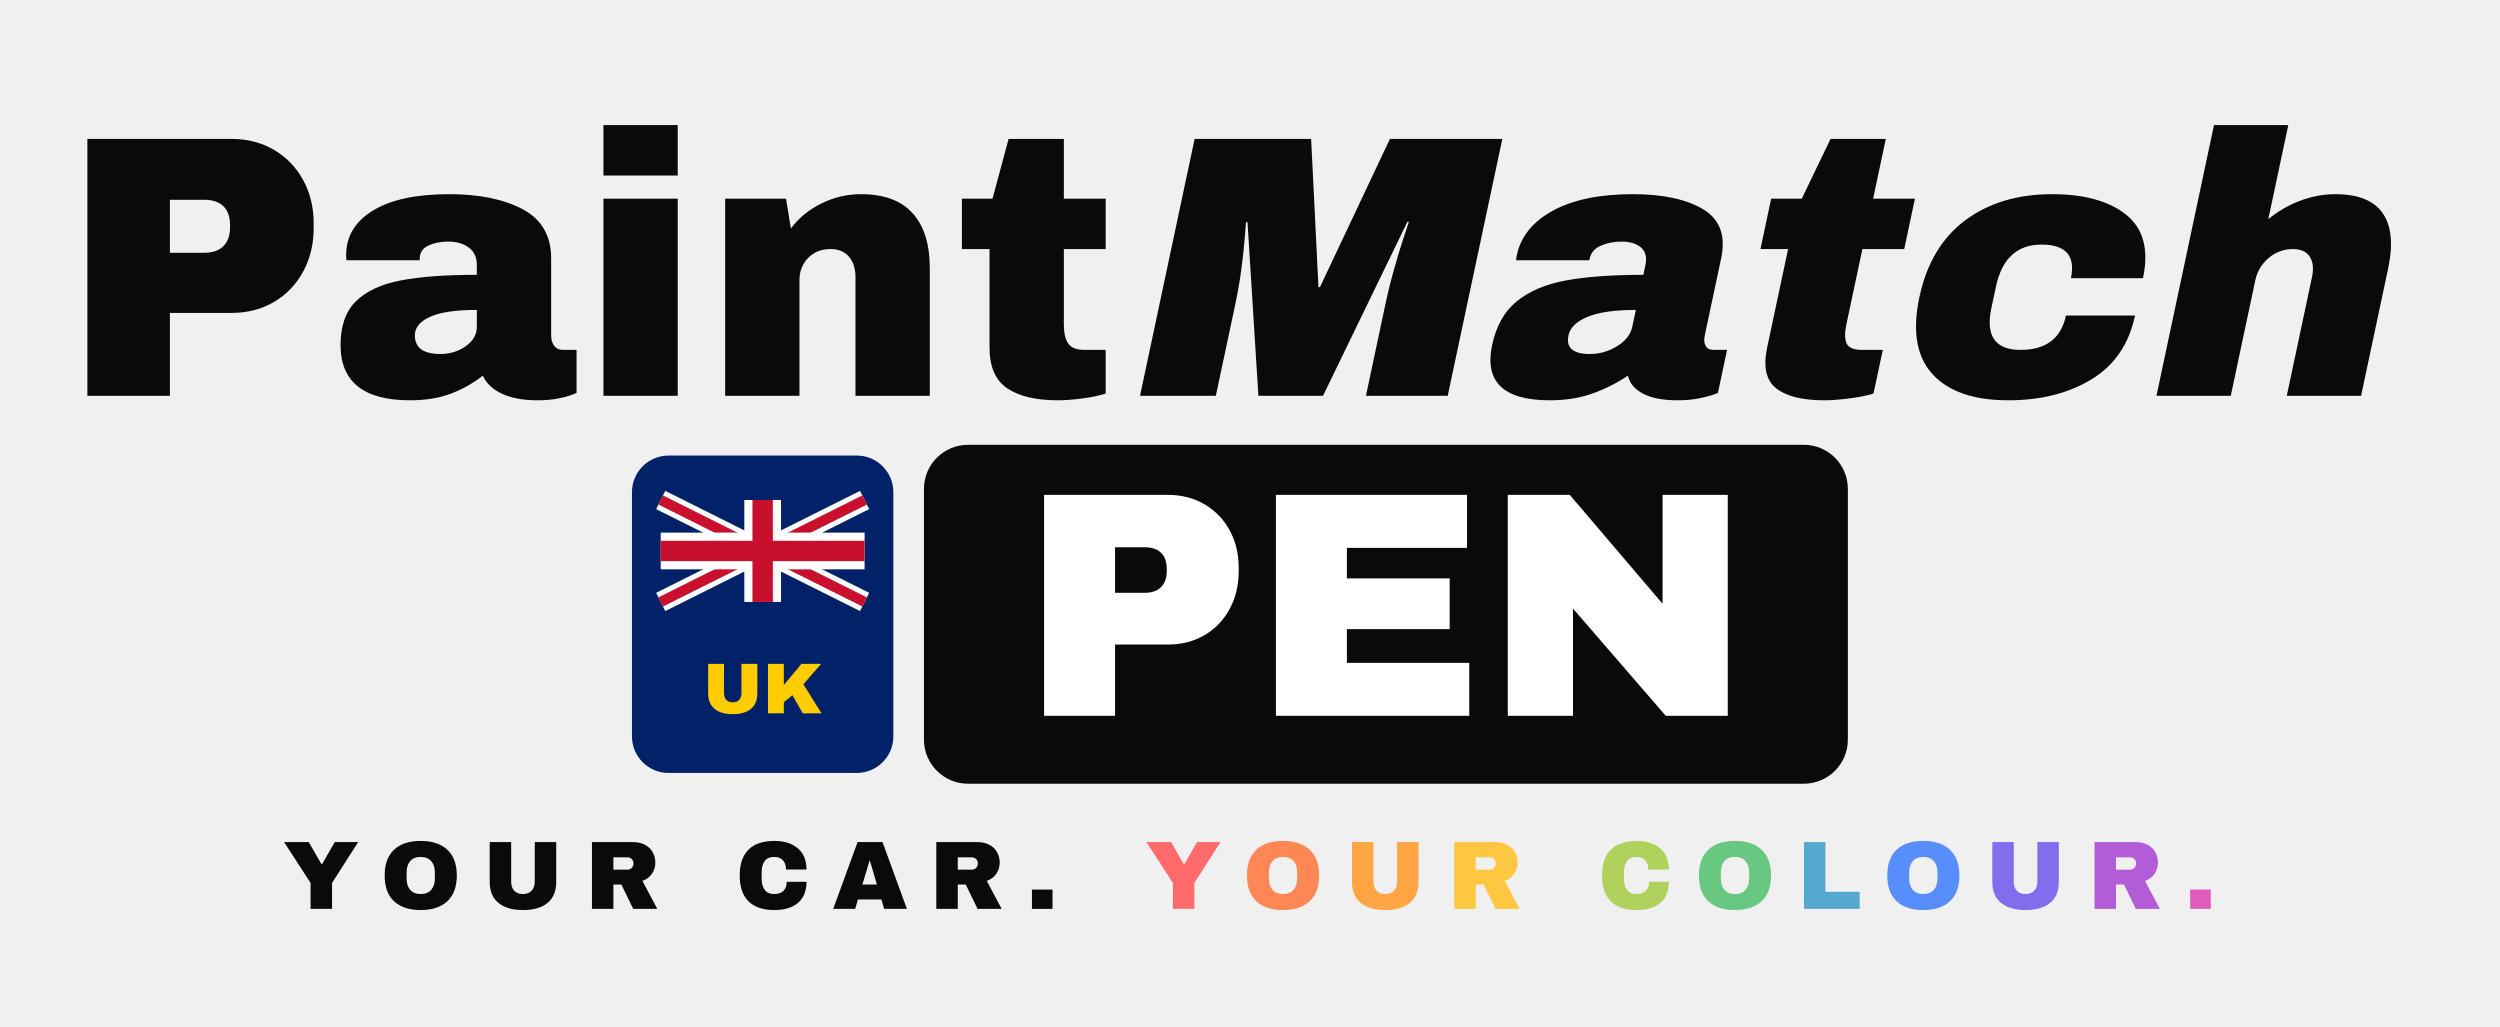
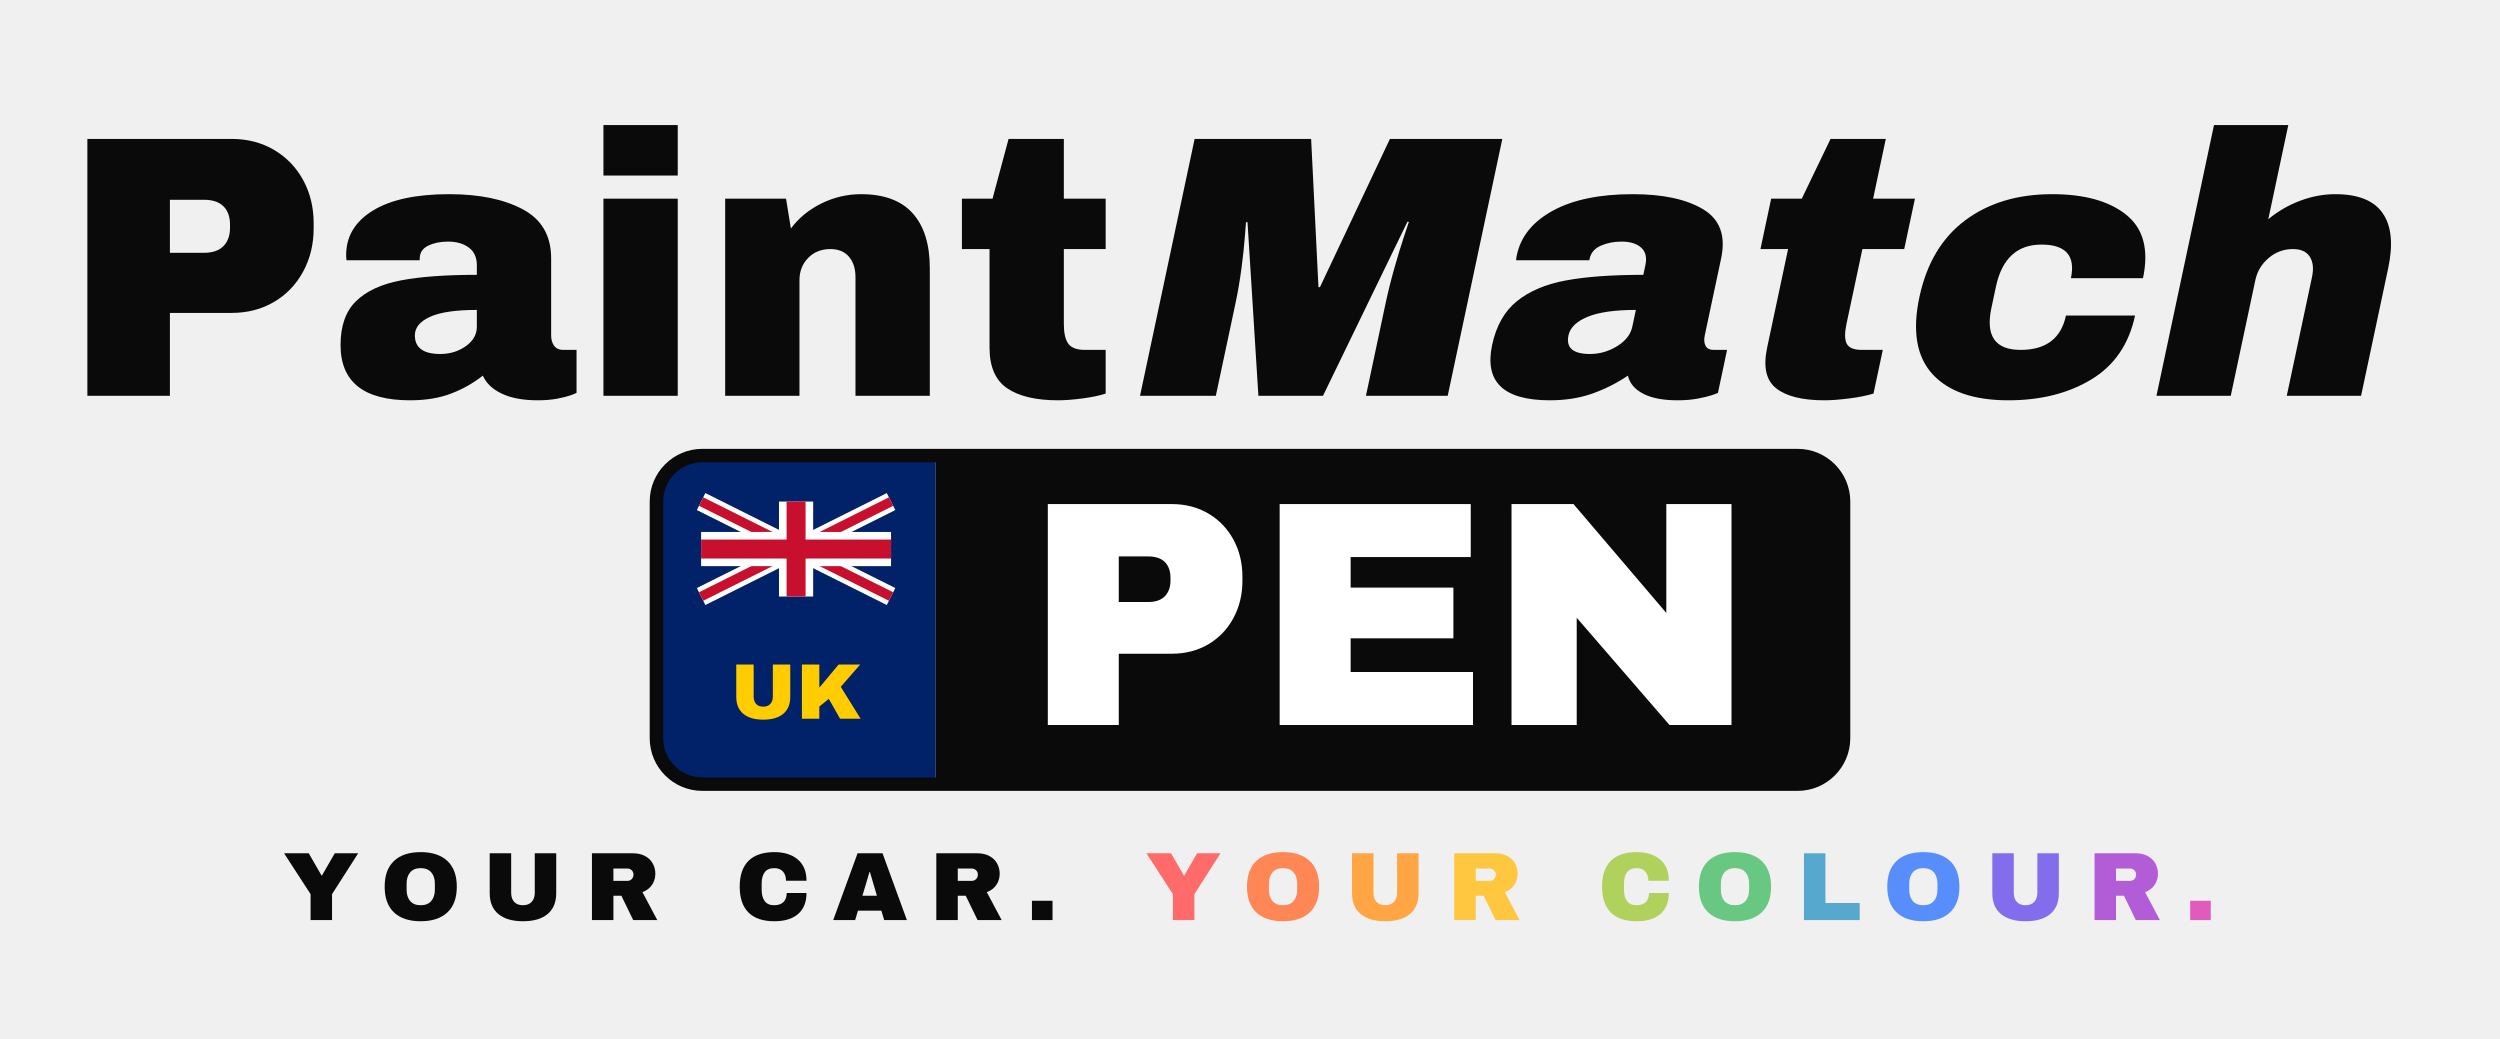
- <svg xmlns="http://www.w3.org/2000/svg" viewBox="0 0 1339.01 550.00" role="img" aria-label="PaintMatchPen">
+ <svg xmlns="http://www.w3.org/2000/svg" viewBox="0 0 1339.01 556.00" role="img" aria-label="PaintMatchPen">
  <path d="M168.0 119.6V122.2Q168.0 135.0 162.4 145.4Q156.8 155.8 146.8 161.7Q136.8 167.6 124.0 167.6H91.0V212.0H46.8V74.4H124.0Q136.8 74.4 146.8 80.3Q156.8 86.2 162.4 96.5Q168.0 106.8 168.0 119.6ZM91.0 135.4H109.2Q116.2 135.4 119.7 131.8Q123.2 128.2 123.2 122.0V120.4Q123.2 114.0 119.7 110.5Q116.2 107.0 109.2 107.0H91.0Z M295.2 138.4V179.6Q295.2 183.0 296.8 185.2Q298.4 187.4 301.6 187.4H308.8V210.4Q308.2 210.8 305.7 211.7Q303.2 212.6 298.6 213.5Q294.0 214.4 288.0 214.4Q276.4 214.4 268.9 210.9Q261.4 207.4 258.6 201.2Q251.0 207.2 241.6 210.8Q232.2 214.4 219.6 214.4Q182.4 214.4 182.4 184.8Q182.4 169.4 190.7 161.3Q199.0 153.2 214.6 150.2Q230.2 147.2 255.4 147.2V142.0Q255.4 135.8 251.1 132.6Q246.8 129.4 240.0 129.4Q233.8 129.4 229.3 131.6Q224.8 133.8 224.8 138.6V139.4H185.6Q185.4 138.4 185.4 136.6Q185.4 121.6 199.7 112.8Q214.0 104.0 240.6 104.0Q264.8 104.0 280.0 112.1Q295.2 120.2 295.2 138.4ZM222.2 179.6Q222.2 189.6 235.8 189.6Q243.6 189.6 249.5 185.4Q255.4 181.2 255.4 175.0V166.0Q238.4 166.0 230.3 169.7Q222.2 173.4 222.2 179.6Z M323.2 94.0V67.0H363.0V94.0ZM323.2 212.0V106.4H363.0V212.0Z M498 143.6V212.0H458.2V148.4Q458.2 141.6 454.7 137.5Q451.2 133.4 444.8 133.4Q437.4 133.4 432.8 138.2Q428.2 143.0 428.2 150.0V212.0H388.4V106.4H421L423.6 122.4Q429.8 114.0 439.9 109.0Q450 104.0 461.2 104.0Q479.6 104.0 488.8 114.2Q498 124.4 498 143.6Z M592.2 106.4V133.4H569.8V173.6Q569.8 180.8 572.2 184.1Q574.6 187.4 581 187.4H592.2V210.8Q587.4 212.4 579.8 213.4Q572.2 214.4 566.6 214.4Q549 214.4 539.5 208.0Q530 201.6 530 186.2V133.4H515.2V106.4H531.6L540.2 74.4H569.8V106.4Z" fill="#0A0A0A" />
  <path d="M731.6 212.0 742.143 162.4Q744.098 153.2 746.86 143.5Q749.622 133.8 751.825 127.2Q754.028 120.6 754.61 118.8H753.81L708.6 212.0H674L668.168 119.0H667.368Q667.185 120.8 666.704 127.3Q666.222 133.8 664.96 143.5Q663.698 153.2 661.743 162.4L651.2 212.0H610.6L639.848 74.4H702.248L706.171 153.8H706.971L744.448 74.4H804.648L775.4 212.0Z M921.844 138.4 913.087 179.6Q912.364 183.0 913.497 185.2Q914.629 187.4 917.829 187.4H925.029L920.14 210.4Q919.455 210.8 916.764 211.7Q914.072 212.6 909.281 213.5Q904.49 214.4 898.49 214.4Q886.89 214.4 880.134 210.9Q873.378 207.4 871.896 201.2Q863.02 207.2 852.855 210.8Q842.69 214.4 830.09 214.4Q792.89 214.4 799.182 184.8Q802.455 169.4 812.477 161.3Q822.498 153.2 838.736 150.2Q854.974 147.2 880.174 147.2L881.279 142.0Q882.597 135.8 878.977 132.6Q875.357 129.4 868.557 129.4Q862.357 129.4 857.39 131.6Q852.422 133.8 851.402 138.6L851.232 139.4H812.032Q812.044 138.4 812.427 136.6Q815.615 121.6 831.786 112.8Q847.956 104.0 874.556 104.0Q898.756 104.0 912.234 112.1Q925.713 120.2 921.844 138.4ZM840.087 179.6Q837.961 189.6 851.561 189.6Q859.361 189.6 866.154 185.4Q872.947 181.2 874.265 175.0L876.178 166.0Q859.178 166.0 850.291 169.7Q841.405 173.4 840.087 179.6Z M1025.646 106.4 1019.907 133.4H997.507L988.962 173.6Q987.432 180.8 989.13 184.1Q990.829 187.4 997.229 187.4H1008.429L1003.455 210.8Q998.315 212.4 990.502 213.4Q982.69 214.4 977.09 214.4Q959.49 214.4 951.35 208.0Q943.211 201.6 946.484 186.2L957.707 133.4H942.907L948.646 106.4H965.046L980.448 74.4H1010.048L1003.246 106.4Z M1147.791 149.0H1109.191Q1113.017 131.0 1093.417 131.0Q1073.817 131.0 1069.013 153.6L1066.59 165.0Q1061.829 187.4 1082.229 187.4Q1102.629 187.4 1106.54 169.0H1143.54Q1138.651 192.0 1120.17 203.2Q1101.69 214.4 1075.69 214.4Q1047.89 214.4 1035.066 200.4Q1022.241 186.4 1028.023 159.2Q1033.805 132.0 1052.58 118.0Q1071.356 104.0 1099.156 104.0Q1125.156 104.0 1138.897 115.1Q1152.637 126.2 1147.791 149.0Z M1250.756 104.0Q1269.156 104.0 1276.188 114.2Q1283.22 124.4 1279.139 143.6L1264.6 212.0H1224.8L1238.319 148.4Q1239.764 141.6 1237.135 137.5Q1234.507 133.4 1228.107 133.4Q1220.707 133.4 1215.087 138.2Q1209.466 143.0 1207.979 150.0L1194.8 212.0H1155L1185.821 67.0H1225.621L1214.908 117.4Q1222.668 111.0 1232.012 107.5Q1241.356 104.0 1250.756 104.0Z" fill="#0A0A0A" />
-   <rect x="338.48" y="244.00" width="140.00" height="170.00" rx="19.60" ry="19.60" fill="#012169" />
-   <line x1="353.88" y1="267.80" x2="463.08" y2="322.40" stroke="#FFF" stroke-width="10.92" />
-   <line x1="463.08" y1="267.80" x2="353.88" y2="322.40" stroke="#FFF" stroke-width="10.92" />
-   <line x1="353.88" y1="267.80" x2="463.08" y2="322.40" stroke="#C8102E" stroke-width="5.46" />
-   <line x1="463.08" y1="267.80" x2="353.88" y2="322.40" stroke="#C8102E" stroke-width="5.46" />
-   <line x1="408.48" y1="267.80" x2="408.48" y2="322.40" stroke="#FFF" stroke-width="19.66" />
-   <line x1="353.88" y1="295.10" x2="463.08" y2="295.10" stroke="#FFF" stroke-width="19.66" />
-   <line x1="408.48" y1="267.80" x2="408.48" y2="322.40" stroke="#C8102E" stroke-width="10.92" />
-   <line x1="353.88" y1="295.10" x2="463.08" y2="295.10" stroke="#C8102E" stroke-width="10.92" />
-   <path d="M392.478 382.512Q386.168 382.512 382.725 379.665Q379.282 376.818 379.282 371.393V355.581H387.784V371.278Q387.784 373.509 388.977 374.836Q390.169 376.164 392.439 376.164Q394.709 376.164 395.921 374.817Q397.133 373.471 397.133 371.278V355.581H405.635V371.393Q405.635 376.818 402.211 379.665Q398.787 382.512 392.478 382.512Z M429.257 355.581H439.798L430.296 366.469L439.991 382.05H429.949L424.448 372.355L419.831 376.125V382.05H411.329V355.581H419.831V366.892Z" fill="#FFCC00" />
-   <rect x="498.48" y="241.84" width="487.64" height="174.32" rx="20.0" ry="20.0" fill="#0A0A0A" stroke="#0A0A0A" stroke-width="7.2" />
-   <path d="M663.442 303.936V306.172Q663.442 317.18 658.626 326.124Q653.81 335.068 645.21 340.142Q636.61 345.216 625.602 345.216H597.222V383.4H559.21V265.064H625.602Q636.61 265.064 645.21 270.138Q653.81 275.212 658.626 284.07Q663.442 292.928 663.442 303.936ZM597.222 317.524H612.874Q618.894 317.524 621.904 314.428Q624.914 311.332 624.914 306.0V304.624Q624.914 299.12 621.904 296.11Q618.894 293.1 612.874 293.1H597.222Z M683.394 265.064H785.734V293.444H721.406V309.784H776.446V336.96H721.406V355.02H786.938V383.4H683.394Z M892.202 383.4 842.494 325.952V383.4H807.578V265.064H840.774L890.482 323.372V265.064H925.398V383.4Z" fill="#FFF" />
-   <path d="M177.844 486.8H166.352V472.916L152.156 451.024H165.364L172.228 462.932H172.436L179.3 451.024H191.832L177.844 472.916Z" fill="#0A0A0A" />
-   <path d="M244.664 468.912Q244.664 477.96 239.62 482.692Q234.576 487.424 225.32 487.424Q216.064 487.424 211.046 482.718Q206.028 478.012 206.028 468.912Q206.028 459.812 211.046 455.106Q216.064 450.4 225.32 450.4Q234.576 450.4 239.62 455.132Q244.664 459.864 244.664 468.912ZM217.78 467.248V470.576Q217.78 474.372 219.704 476.608Q221.628 478.844 225.32 478.844Q229.012 478.844 230.962 476.608Q232.912 474.372 232.912 470.576V467.248Q232.912 463.452 230.962 461.216Q229.012 458.98 225.32 458.98Q221.628 458.98 219.704 461.216Q217.78 463.452 217.78 467.248Z" fill="#0A0A0A" />
-   <path d="M280.128 487.424Q271.6 487.424 266.946 483.576Q262.292 479.728 262.292 472.396V451.024H273.784V472.24Q273.784 475.256 275.396 477.05Q277.008 478.844 280.076 478.844Q283.144 478.844 284.782 477.024Q286.42 475.204 286.42 472.24V451.024H297.912V472.396Q297.912 479.728 293.284 483.576Q288.656 487.424 280.128 487.424Z" fill="#0A0A0A" />
-   <path d="M344.088 471.824 352.044 486.8H339.148L332.804 473.748H328.54V486.8H317.048V451.024H338.94Q342.788 451.024 345.518 452.506Q348.248 453.988 349.626 456.51Q351.004 459.032 351.004 461.996Q351.004 465.272 349.236 467.924Q347.468 470.576 344.088 471.824ZM336.08 459.188H328.54V465.792H336.08Q337.432 465.792 338.368 464.83Q339.304 463.868 339.304 462.464Q339.304 461.06 338.368 460.124Q337.432 459.188 336.08 459.188Z" fill="#0A0A0A" />
+   <path d="M376.22 244.00 H501.18 V420.00 H376.22 Q351.58 420.00 351.58 395.36 V268.64 Q351.58 244.00 376.22 244.00 Z" fill="#012169" />
+   <path d="M501.18 244.00 H962.79 Q987.43 244.00 987.43 268.64 V395.36 Q987.43 420.00 962.79 420.00 H501.18 Z" fill="#0A0A0A" />
+   <line x1="375.52" y1="268.64" x2="477.25" y2="319.50" stroke="#FFF" stroke-width="10.17" />
+   <line x1="477.25" y1="268.64" x2="375.52" y2="319.50" stroke="#FFF" stroke-width="10.17" />
+   <line x1="375.52" y1="268.64" x2="477.25" y2="319.50" stroke="#C8102E" stroke-width="5.09" />
+   <line x1="477.25" y1="268.64" x2="375.52" y2="319.50" stroke="#C8102E" stroke-width="5.09" />
+   <line x1="426.38" y1="268.64" x2="426.38" y2="319.50" stroke="#FFF" stroke-width="18.31" />
+   <line x1="375.52" y1="294.07" x2="477.25" y2="294.07" stroke="#FFF" stroke-width="18.31" />
+   <line x1="426.38" y1="268.64" x2="426.38" y2="319.50" stroke="#C8102E" stroke-width="10.17" />
+   <line x1="375.52" y1="294.07" x2="477.25" y2="294.07" stroke="#C8102E" stroke-width="10.17" />
+   <path d="M408.823 385.453Q401.901 385.453 398.124 382.33Q394.346 379.207 394.346 373.255V355.908H403.674V373.129Q403.674 375.577 404.982 377.033Q406.291 378.489 408.781 378.489Q411.271 378.489 412.601 377.012Q413.931 375.535 413.931 373.129V355.908H423.259V373.255Q423.259 379.207 419.502 382.33Q415.746 385.453 408.823 385.453Z M449.175 355.908H460.74L450.314 367.853L460.951 384.947H449.934L443.899 374.31L438.834 378.447V384.947H429.505V355.908H438.834V368.317Z" fill="#FFCC00" />
+   <path d="M665.442 308.856V311.092Q665.442 322.1 660.626 331.044Q655.81 339.988 647.21 345.062Q638.61 350.136 627.602 350.136H599.222V388.32H561.21V269.984H627.602Q638.61 269.984 647.21 275.058Q655.81 280.132 660.626 288.99Q665.442 297.848 665.442 308.856ZM599.222 322.444H614.874Q620.894 322.444 623.904 319.348Q626.914 316.252 626.914 310.92V309.544Q626.914 304.04 623.904 301.03Q620.894 298.02 614.874 298.02H599.222Z M685.394 269.984H787.734V298.364H723.406V314.704H778.446V341.88H723.406V359.94H788.938V388.32H685.394Z M894.202 388.32 844.494 330.872V388.32H809.578V269.984H842.774L892.482 328.292V269.984H927.398V388.32Z" fill="#FFF" />
+   <rect x="351.58" y="244.00" width="635.84" height="176.00" rx="24.64" ry="24.64" fill="none" stroke="#0A0A0A" stroke-width="7.20" />
+   <path d="M177.844 492.8H166.352V478.916L152.156 457.024H165.364L172.228 468.932H172.436L179.3 457.024H191.832L177.844 478.916Z" fill="#0A0A0A" />
+   <path d="M244.664 474.912Q244.664 483.96 239.62 488.692Q234.576 493.424 225.32 493.424Q216.064 493.424 211.046 488.718Q206.028 484.012 206.028 474.912Q206.028 465.812 211.046 461.106Q216.064 456.4 225.32 456.4Q234.576 456.4 239.62 461.132Q244.664 465.864 244.664 474.912ZM217.78 473.248V476.576Q217.78 480.372 219.704 482.608Q221.628 484.844 225.32 484.844Q229.012 484.844 230.962 482.608Q232.912 480.372 232.912 476.576V473.248Q232.912 469.452 230.962 467.216Q229.012 464.98 225.32 464.98Q221.628 464.98 219.704 467.216Q217.78 469.452 217.78 473.248Z" fill="#0A0A0A" />
+   <path d="M280.128 493.424Q271.6 493.424 266.946 489.576Q262.292 485.728 262.292 478.396V457.024H273.784V478.24Q273.784 481.256 275.396 483.05Q277.008 484.844 280.076 484.844Q283.144 484.844 284.782 483.024Q286.42 481.204 286.42 478.24V457.024H297.912V478.396Q297.912 485.728 293.284 489.576Q288.656 493.424 280.128 493.424Z" fill="#0A0A0A" />
+   <path d="M344.088 477.824 352.044 492.8H339.148L332.804 479.748H328.54V492.8H317.048V457.024H338.94Q342.788 457.024 345.518 458.506Q348.248 459.988 349.626 462.51Q351.004 465.032 351.004 467.996Q351.004 471.272 349.236 473.924Q347.468 476.576 344.088 477.824ZM336.08 465.188H328.54V471.792H336.08Q337.432 471.792 338.368 470.83Q339.304 469.868 339.304 468.464Q339.304 467.06 338.368 466.124Q337.432 465.188 336.08 465.188Z" fill="#0A0A0A" />
  <path d="" fill="#0A0A0A" />
-   <path d="M431.968 465.74H420.996Q420.996 462.62 419.358 460.8Q417.72 458.98 414.704 458.98Q411.22 458.98 409.582 461.164Q407.944 463.348 407.944 467.248V470.576Q407.944 474.424 409.582 476.634Q411.22 478.844 414.6 478.844Q417.928 478.844 419.644 477.128Q421.36 475.412 421.36 472.292H431.968Q431.968 479.624 427.47 483.524Q422.972 487.424 414.756 487.424Q405.604 487.424 400.898 482.744Q396.192 478.064 396.192 468.912Q396.192 459.76 400.898 455.08Q405.604 450.4 414.756 450.4Q422.712 450.4 427.34 454.378Q431.968 458.356 431.968 465.74Z" fill="#0A0A0A" />
-   <path d="M473.568 486.8 472.06 481.756H459.528L458.02 486.8H446.268L459.32 451.024H472.684L485.736 486.8ZM461.92 473.748H469.668L465.924 461.008H465.716Z" fill="#0A0A0A" />
-   <path d="M528.532 471.824 536.488 486.8H523.592L517.248 473.748H512.984V486.8H501.492V451.024H523.384Q527.232 451.024 529.962 452.506Q532.692 453.988 534.07 456.51Q535.448 459.032 535.448 461.996Q535.448 465.272 533.68 467.924Q531.912 470.576 528.532 471.824ZM520.524 459.188H512.984V465.792H520.524Q521.876 465.792 522.812 464.83Q523.748 463.868 523.748 462.464Q523.748 461.06 522.812 460.124Q521.876 459.188 520.524 459.188Z" fill="#0A0A0A" />
-   <path d="M552.712 486.8V476.452H563.736V486.8Z" fill="#0A0A0A" />
-   <path d="M639.708 486.8H628.216V472.916L614.02 451.024H627.228L634.092 462.932H634.3L641.164 451.024H653.696L639.708 472.916Z" fill="rgb(255,107,107)" />
-   <path d="M706.528 468.912Q706.528 477.96 701.484 482.692Q696.44 487.424 687.184 487.424Q677.928 487.424 672.91 482.718Q667.892 478.012 667.892 468.912Q667.892 459.812 672.91 455.106Q677.928 450.4 687.184 450.4Q696.44 450.4 701.484 455.132Q706.528 459.864 706.528 468.912ZM679.644 467.248V470.576Q679.644 474.372 681.568 476.608Q683.492 478.844 687.184 478.844Q690.876 478.844 692.826 476.608Q694.776 474.372 694.776 470.576V467.248Q694.776 463.452 692.826 461.216Q690.876 458.98 687.184 458.98Q683.492 458.98 681.568 461.216Q679.644 463.452 679.644 467.248Z" fill="rgb(255,135,86)" />
-   <path d="M741.992 487.424Q733.464 487.424 728.81 483.576Q724.156 479.728 724.156 472.396V451.024H735.648V472.24Q735.648 475.256 737.26 477.05Q738.872 478.844 741.94 478.844Q745.008 478.844 746.646 477.024Q748.284 475.204 748.284 472.24V451.024H759.776V472.396Q759.776 479.728 755.148 483.576Q750.52 487.424 741.992 487.424Z" fill="rgb(255,165,68)" />
-   <path d="M805.952 471.824 813.908 486.8H801.012L794.668 473.748H790.404V486.8H778.912V451.024H800.804Q804.652 451.024 807.382 452.506Q810.112 453.988 811.49 456.51Q812.868 459.032 812.868 461.996Q812.868 465.272 811.1 467.924Q809.332 470.576 805.952 471.824ZM797.944 459.188H790.404V465.792H797.944Q799.296 465.792 800.232 464.83Q801.168 463.868 801.168 462.464Q801.168 461.06 800.232 460.124Q799.296 459.188 797.944 459.188Z" fill="rgb(255,198,63)" />
+   <path d="M431.968 471.74H420.996Q420.996 468.62 419.358 466.8Q417.72 464.98 414.704 464.98Q411.22 464.98 409.582 467.164Q407.944 469.348 407.944 473.248V476.576Q407.944 480.424 409.582 482.634Q411.22 484.844 414.6 484.844Q417.928 484.844 419.644 483.128Q421.36 481.412 421.36 478.292H431.968Q431.968 485.624 427.47 489.524Q422.972 493.424 414.756 493.424Q405.604 493.424 400.898 488.744Q396.192 484.064 396.192 474.912Q396.192 465.76 400.898 461.08Q405.604 456.4 414.756 456.4Q422.712 456.4 427.34 460.378Q431.968 464.356 431.968 471.74Z" fill="#0A0A0A" />
+   <path d="M473.568 492.8 472.06 487.756H459.528L458.02 492.8H446.268L459.32 457.024H472.684L485.736 492.8ZM461.92 479.748H469.668L465.924 467.008H465.716Z" fill="#0A0A0A" />
+   <path d="M528.532 477.824 536.488 492.8H523.592L517.248 479.748H512.984V492.8H501.492V457.024H523.384Q527.232 457.024 529.962 458.506Q532.692 459.988 534.07 462.51Q535.448 465.032 535.448 467.996Q535.448 471.272 533.68 473.924Q531.912 476.576 528.532 477.824ZM520.524 465.188H512.984V471.792H520.524Q521.876 471.792 522.812 470.83Q523.748 469.868 523.748 468.464Q523.748 467.06 522.812 466.124Q521.876 465.188 520.524 465.188Z" fill="#0A0A0A" />
+   <path d="M552.712 492.8V482.452H563.736V492.8Z" fill="#0A0A0A" />
+   <path d="M639.708 492.8H628.216V478.916L614.02 457.024H627.228L634.092 468.932H634.3L641.164 457.024H653.696L639.708 478.916Z" fill="rgb(255,107,107)" />
+   <path d="M706.528 474.912Q706.528 483.96 701.484 488.692Q696.44 493.424 687.184 493.424Q677.928 493.424 672.91 488.718Q667.892 484.012 667.892 474.912Q667.892 465.812 672.91 461.106Q677.928 456.4 687.184 456.4Q696.44 456.4 701.484 461.132Q706.528 465.864 706.528 474.912ZM679.644 473.248V476.576Q679.644 480.372 681.568 482.608Q683.492 484.844 687.184 484.844Q690.876 484.844 692.826 482.608Q694.776 480.372 694.776 476.576V473.248Q694.776 469.452 692.826 467.216Q690.876 464.98 687.184 464.98Q683.492 464.98 681.568 467.216Q679.644 469.452 679.644 473.248Z" fill="rgb(255,135,86)" />
+   <path d="M741.992 493.424Q733.464 493.424 728.81 489.576Q724.156 485.728 724.156 478.396V457.024H735.648V478.24Q735.648 481.256 737.26 483.05Q738.872 484.844 741.94 484.844Q745.008 484.844 746.646 483.024Q748.284 481.204 748.284 478.24V457.024H759.776V478.396Q759.776 485.728 755.148 489.576Q750.52 493.424 741.992 493.424Z" fill="rgb(255,165,68)" />
+   <path d="M805.952 477.824 813.908 492.8H801.012L794.668 479.748H790.404V492.8H778.912V457.024H800.804Q804.652 457.024 807.382 458.506Q810.112 459.988 811.49 462.51Q812.868 465.032 812.868 467.996Q812.868 471.272 811.1 473.924Q809.332 476.576 805.952 477.824ZM797.944 465.188H790.404V471.792H797.944Q799.296 471.792 800.232 470.83Q801.168 469.868 801.168 468.464Q801.168 467.06 800.232 466.124Q799.296 465.188 797.944 465.188Z" fill="rgb(255,198,63)" />
  <path d="" fill="rgb(220,213,74)" />
-   <path d="M893.832 465.74H882.86Q882.86 462.62 881.222 460.8Q879.584 458.98 876.568 458.98Q873.084 458.98 871.446 461.164Q869.808 463.348 869.808 467.248V470.576Q869.808 474.424 871.446 476.634Q873.084 478.844 876.464 478.844Q879.792 478.844 881.508 477.128Q883.224 475.412 883.224 472.292H893.832Q893.832 479.624 889.334 483.524Q884.836 487.424 876.62 487.424Q867.468 487.424 862.762 482.744Q858.056 478.064 858.056 468.912Q858.056 459.76 862.762 455.08Q867.468 450.4 876.62 450.4Q884.576 450.4 889.204 454.378Q893.832 458.356 893.832 465.74Z" fill="rgb(176,209,91)" />
-   <path d="M948.588 468.912Q948.588 477.96 943.544 482.692Q938.5 487.424 929.244 487.424Q919.988 487.424 914.97 482.718Q909.952 478.012 909.952 468.912Q909.952 459.812 914.97 455.106Q919.988 450.4 929.244 450.4Q938.5 450.4 943.544 455.132Q948.588 459.864 948.588 468.912ZM921.704 467.248V470.576Q921.704 474.372 923.628 476.608Q925.552 478.844 929.244 478.844Q932.936 478.844 934.886 476.608Q936.836 474.372 936.836 470.576V467.248Q936.836 463.452 934.886 461.216Q932.936 458.98 929.244 458.98Q925.552 458.98 923.628 461.216Q921.704 463.452 921.704 467.248Z" fill="rgb(104,199,129)" />
-   <path d="M966.216 451.024H977.708V477.648H996.064V486.8H966.216Z" fill="rgb(87,168,207)" />
-   <path d="M1049.468 468.912Q1049.468 477.96 1044.424 482.692Q1039.38 487.424 1030.124 487.424Q1020.868 487.424 1015.85 482.718Q1010.832 478.012 1010.832 468.912Q1010.832 459.812 1015.85 455.106Q1020.868 450.4 1030.124 450.4Q1039.38 450.4 1044.424 455.132Q1049.468 459.864 1049.468 468.912ZM1022.584 467.248V470.576Q1022.584 474.372 1024.508 476.608Q1026.432 478.844 1030.124 478.844Q1033.816 478.844 1035.766 476.608Q1037.716 474.372 1037.716 470.576V467.248Q1037.716 463.452 1035.766 461.216Q1033.816 458.98 1030.124 458.98Q1026.432 458.98 1024.508 461.216Q1022.584 463.452 1022.584 467.248Z" fill="rgb(87,142,251)" />
-   <path d="M1084.932 487.424Q1076.404 487.424 1071.75 483.576Q1067.096 479.728 1067.096 472.396V451.024H1078.588V472.24Q1078.588 475.256 1080.2 477.05Q1081.812 478.844 1084.88 478.844Q1087.948 478.844 1089.586 477.024Q1091.224 475.204 1091.224 472.24V451.024H1102.716V472.396Q1102.716 479.728 1098.088 483.576Q1093.46 487.424 1084.932 487.424Z" fill="rgb(131,109,236)" />
-   <path d="M1148.892 471.824 1156.848 486.8H1143.952L1137.608 473.748H1133.344V486.8H1121.852V451.024H1143.744Q1147.592 451.024 1150.322 452.506Q1153.052 453.988 1154.43 456.51Q1155.808 459.032 1155.808 461.996Q1155.808 465.272 1154.04 467.924Q1152.272 470.576 1148.892 471.824ZM1140.884 459.188H1133.344V465.792H1140.884Q1142.236 465.792 1143.172 464.83Q1144.108 463.868 1144.108 462.464Q1144.108 461.06 1143.172 460.124Q1142.236 459.188 1140.884 459.188Z" fill="rgb(178,92,215)" />
-   <path d="M1173.072 486.8V476.452H1184.096V486.8Z" fill="rgb(225,91,189)" />
+   <path d="M893.832 471.74H882.86Q882.86 468.62 881.222 466.8Q879.584 464.98 876.568 464.98Q873.084 464.98 871.446 467.164Q869.808 469.348 869.808 473.248V476.576Q869.808 480.424 871.446 482.634Q873.084 484.844 876.464 484.844Q879.792 484.844 881.508 483.128Q883.224 481.412 883.224 478.292H893.832Q893.832 485.624 889.334 489.524Q884.836 493.424 876.62 493.424Q867.468 493.424 862.762 488.744Q858.056 484.064 858.056 474.912Q858.056 465.76 862.762 461.08Q867.468 456.4 876.62 456.4Q884.576 456.4 889.204 460.378Q893.832 464.356 893.832 471.74Z" fill="rgb(176,209,91)" />
+   <path d="M948.588 474.912Q948.588 483.96 943.544 488.692Q938.5 493.424 929.244 493.424Q919.988 493.424 914.97 488.718Q909.952 484.012 909.952 474.912Q909.952 465.812 914.97 461.106Q919.988 456.4 929.244 456.4Q938.5 456.4 943.544 461.132Q948.588 465.864 948.588 474.912ZM921.704 473.248V476.576Q921.704 480.372 923.628 482.608Q925.552 484.844 929.244 484.844Q932.936 484.844 934.886 482.608Q936.836 480.372 936.836 476.576V473.248Q936.836 469.452 934.886 467.216Q932.936 464.98 929.244 464.98Q925.552 464.98 923.628 467.216Q921.704 469.452 921.704 473.248Z" fill="rgb(104,199,129)" />
+   <path d="M966.216 457.024H977.708V483.648H996.064V492.8H966.216Z" fill="rgb(87,168,207)" />
+   <path d="M1049.468 474.912Q1049.468 483.96 1044.424 488.692Q1039.38 493.424 1030.124 493.424Q1020.868 493.424 1015.85 488.718Q1010.832 484.012 1010.832 474.912Q1010.832 465.812 1015.85 461.106Q1020.868 456.4 1030.124 456.4Q1039.38 456.4 1044.424 461.132Q1049.468 465.864 1049.468 474.912ZM1022.584 473.248V476.576Q1022.584 480.372 1024.508 482.608Q1026.432 484.844 1030.124 484.844Q1033.816 484.844 1035.766 482.608Q1037.716 480.372 1037.716 476.576V473.248Q1037.716 469.452 1035.766 467.216Q1033.816 464.98 1030.124 464.98Q1026.432 464.98 1024.508 467.216Q1022.584 469.452 1022.584 473.248Z" fill="rgb(87,142,251)" />
+   <path d="M1084.932 493.424Q1076.404 493.424 1071.75 489.576Q1067.096 485.728 1067.096 478.396V457.024H1078.588V478.24Q1078.588 481.256 1080.2 483.05Q1081.812 484.844 1084.88 484.844Q1087.948 484.844 1089.586 483.024Q1091.224 481.204 1091.224 478.24V457.024H1102.716V478.396Q1102.716 485.728 1098.088 489.576Q1093.46 493.424 1084.932 493.424Z" fill="rgb(131,109,236)" />
+   <path d="M1148.892 477.824 1156.848 492.8H1143.952L1137.608 479.748H1133.344V492.8H1121.852V457.024H1143.744Q1147.592 457.024 1150.322 458.506Q1153.052 459.988 1154.43 462.51Q1155.808 465.032 1155.808 467.996Q1155.808 471.272 1154.04 473.924Q1152.272 476.576 1148.892 477.824ZM1140.884 465.188H1133.344V471.792H1140.884Q1142.236 471.792 1143.172 470.83Q1144.108 469.868 1144.108 468.464Q1144.108 467.06 1143.172 466.124Q1142.236 465.188 1140.884 465.188Z" fill="rgb(178,92,215)" />
+   <path d="M1173.072 492.8V482.452H1184.096V492.8Z" fill="rgb(225,91,189)" />
</svg>
